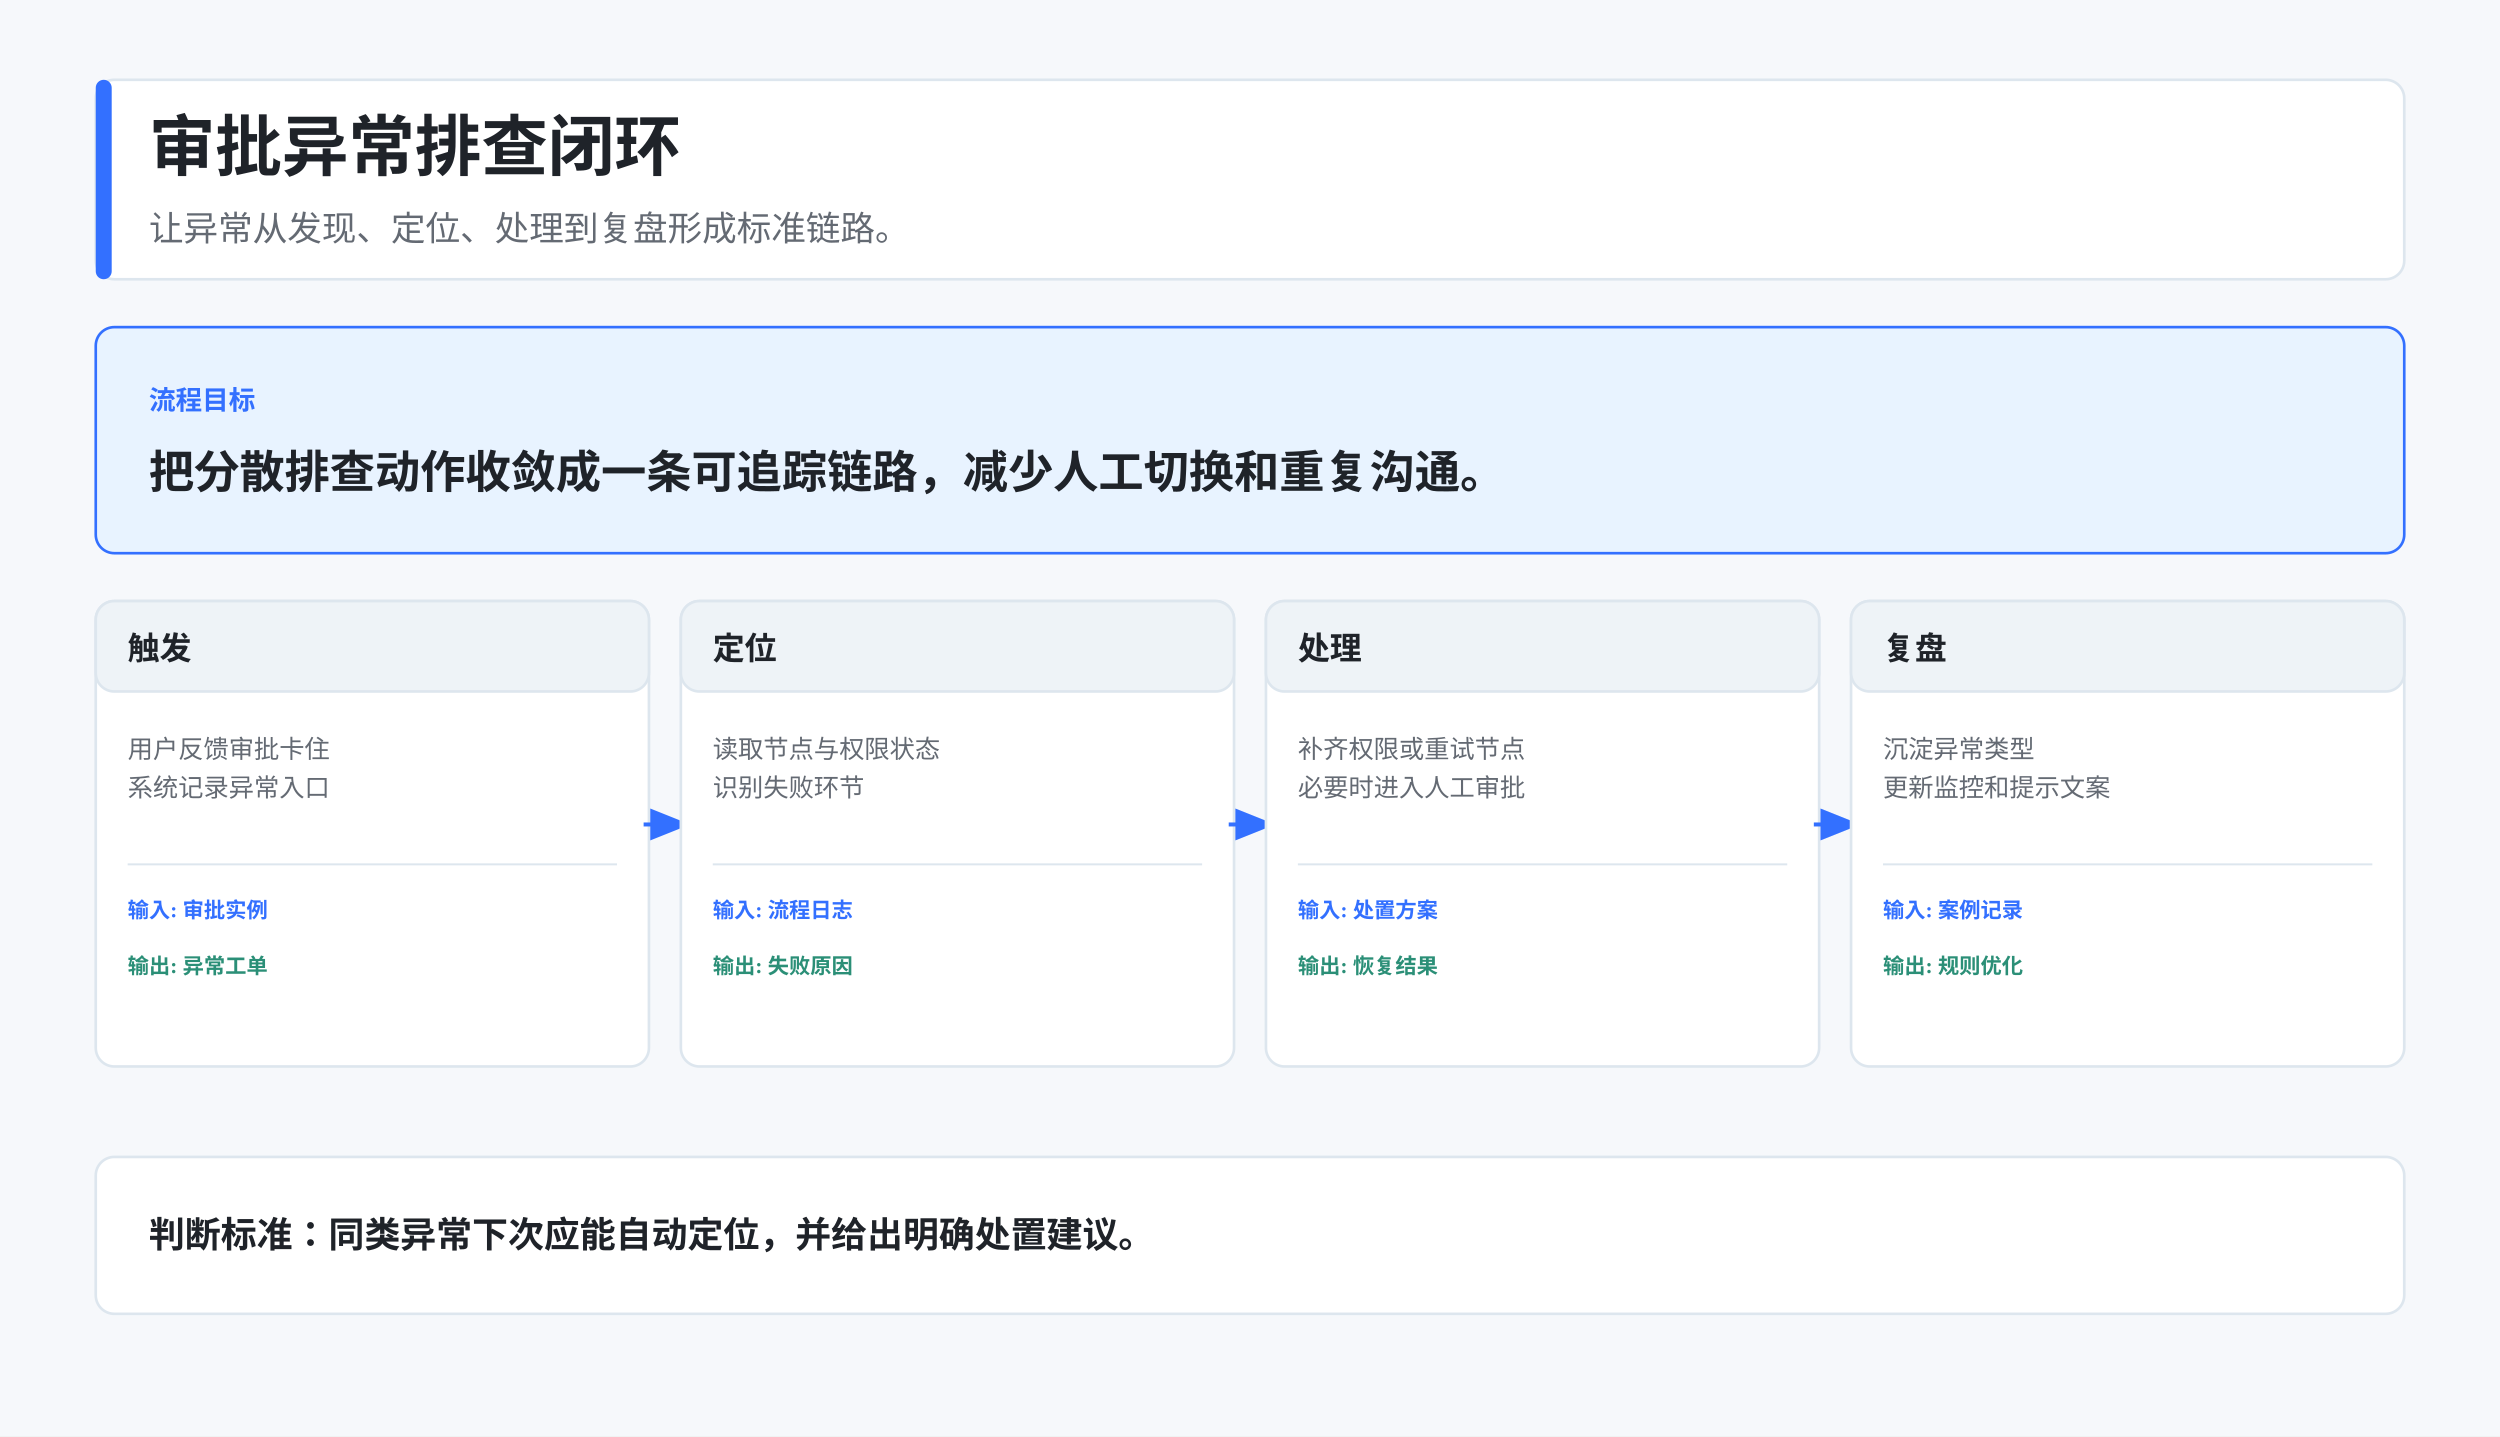
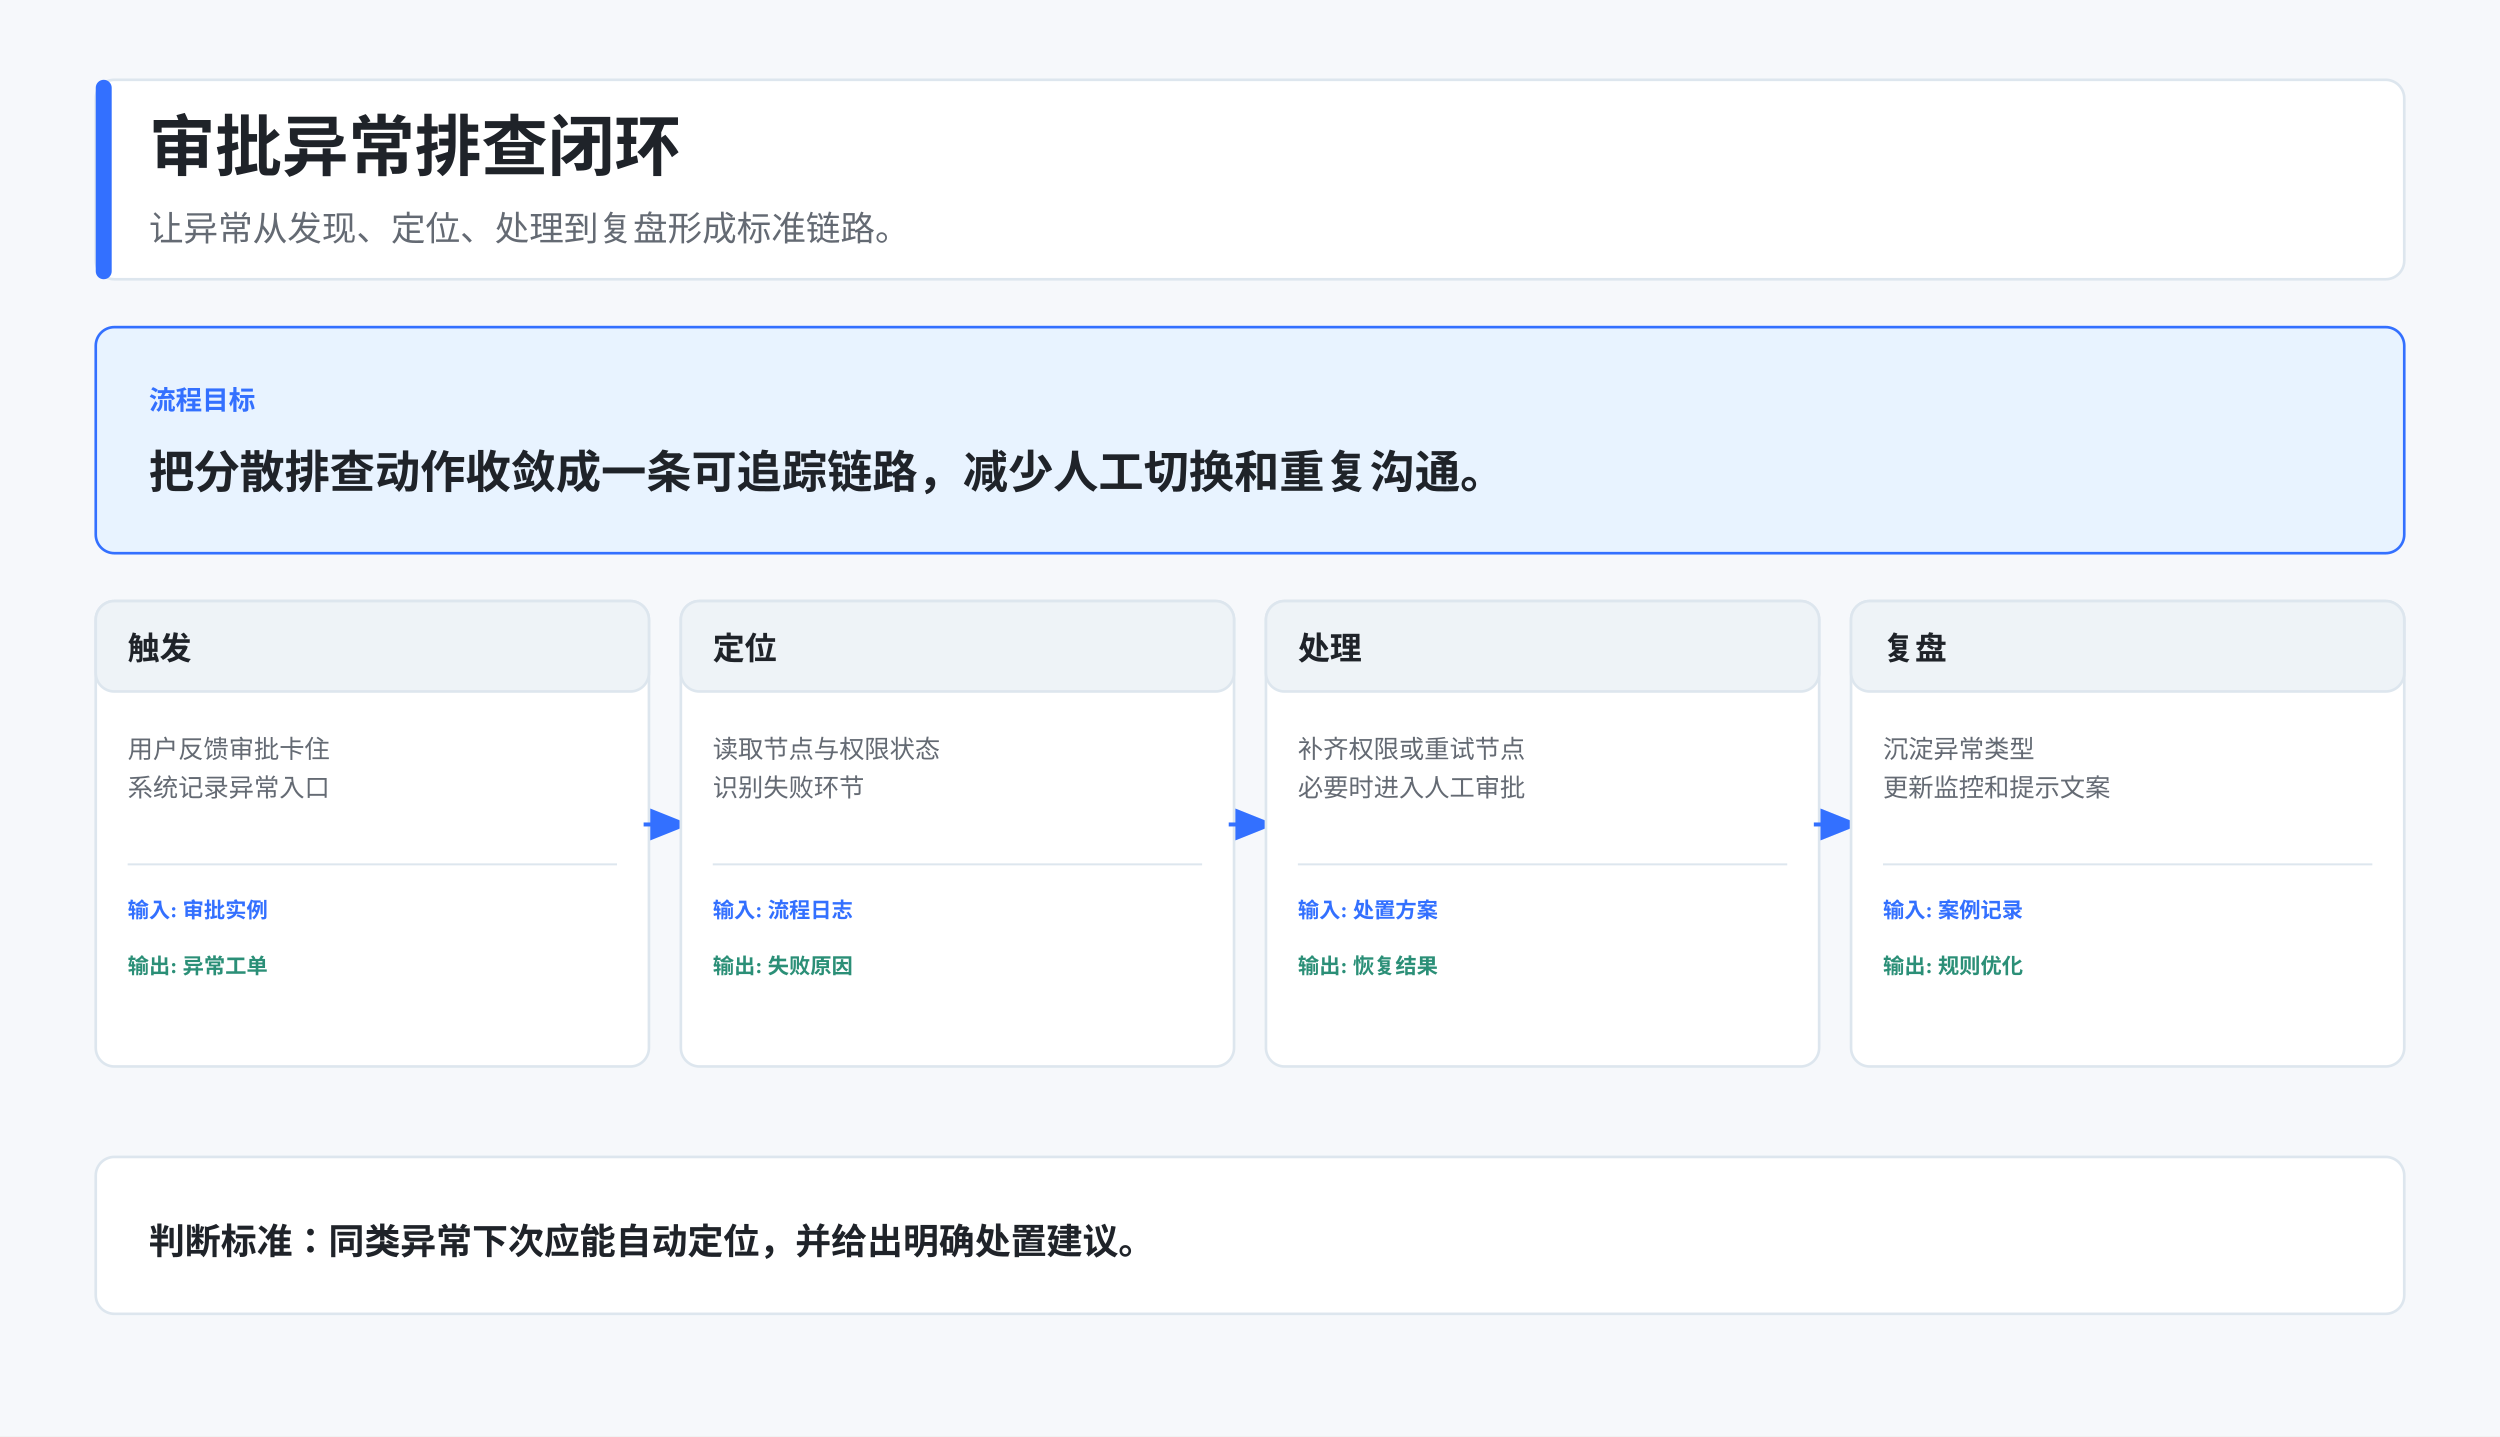
<svg xmlns="http://www.w3.org/2000/svg" width="1880" height="1080" viewBox="0 0 1880 1080">
  <defs>
    <marker id="arrow" markerWidth="12" markerHeight="12" refX="9" refY="4" orient="auto" markerUnits="strokeWidth">
      <path d="M0 0 L10 4 L0 8 z" fill="#3370FF" />
    </marker>
  </defs>
  <rect x="0" y="0" width="1880" height="1080" fill="#F6F8FB" />
  <rect x="72" y="60" width="1736" height="150" rx="14" fill="#FFFFFF" stroke="#DDE6EE" stroke-width="2" />
  <rect x="72" y="60" width="12" height="150" rx="6" fill="#3370FF" />
  <text x="112" y="128" font-size="50" fill="#1F2329" font-weight="700">
    <tspan x="112" dy="0">审批异常排查闭环</tspan>
  </text>
  <text x="112" y="181" font-size="26" fill="#646A73" font-weight="400">
    <tspan x="112" dy="0">让异常从发现、定位、处理到复盘形成标准链路。</tspan>
  </text>
  <rect x="72" y="246" width="1736" height="170" rx="14" fill="#E8F3FF" stroke="#3370FF" stroke-width="2" />
  <text x="112" y="308" font-size="20" fill="#3370FF" font-weight="700">
    <tspan x="112" dy="0">流程目标</tspan>
  </text>
  <text x="112" y="367" font-size="34" fill="#1F2329" font-weight="700">
    <tspan x="112" dy="0">把分散排查动作收敛成一条可追踪链路，减少人工切换和重复沟通。</tspan>
  </text>
  <rect x="72" y="452" width="416" height="350" rx="14" fill="#FFFFFF" stroke="#DDE6EE" stroke-width="2" />
  <rect x="72" y="452" width="416" height="68" rx="14" fill="#EEF3F7" stroke="#DDE6EE" stroke-width="2" />
  <text x="96" y="496" font-size="24" fill="#1F2329" font-weight="700">
    <tspan x="96" dy="0">触发</tspan>
  </text>
  <text x="96" y="570" font-size="19" fill="#646A73" font-weight="400">
    <tspan x="96" dy="0">用户反馈审批卡住</tspan>
    <tspan x="96" dy="29">系统记录异常入口</tspan>
  </text>
  <line x1="96" y1="650" x2="464" y2="650" stroke="#DDE6EE" stroke-width="1.5" />
  <text x="96" y="690" font-size="16" fill="#3370FF" font-weight="700">
    <tspan x="96" dy="0">输入: 审批实例</tspan>
  </text>
  <text x="96" y="732" font-size="16" fill="#2B8F77" font-weight="700">
    <tspan x="96" dy="0">输出: 异常工单</tspan>
  </text>
  <line x1="484" y1="620" x2="516" y2="620" stroke="#3370FF" stroke-width="3" marker-end="url(#arrow)" />
  <rect x="512" y="452" width="416" height="350" rx="14" fill="#FFFFFF" stroke="#DDE6EE" stroke-width="2" />
  <rect x="512" y="452" width="416" height="68" rx="14" fill="#EEF3F7" stroke="#DDE6EE" stroke-width="2" />
  <text x="536" y="496" font-size="24" fill="#1F2329" font-weight="700">
    <tspan x="536" dy="0">定位</tspan>
  </text>
  <text x="536" y="570" font-size="19" fill="#646A73" font-weight="400">
    <tspan x="536" dy="0">读取节点与权限状态</tspan>
    <tspan x="536" dy="29">识别失败环节</tspan>
  </text>
  <line x1="536" y1="650" x2="904" y2="650" stroke="#DDE6EE" stroke-width="1.5" />
  <text x="536" y="690" font-size="16" fill="#3370FF" font-weight="700">
    <tspan x="536" dy="0">输入: 流程日志</tspan>
  </text>
  <text x="536" y="732" font-size="16" fill="#2B8F77" font-weight="700">
    <tspan x="536" dy="0">输出: 失败原因</tspan>
  </text>
  <line x1="924" y1="620" x2="956" y2="620" stroke="#3370FF" stroke-width="3" marker-end="url(#arrow)" />
  <rect x="952" y="452" width="416" height="350" rx="14" fill="#FFFFFF" stroke="#DDE6EE" stroke-width="2" />
  <rect x="952" y="452" width="416" height="68" rx="14" fill="#EEF3F7" stroke="#DDE6EE" stroke-width="2" />
  <text x="976" y="496" font-size="24" fill="#1F2329" font-weight="700">
    <tspan x="976" dy="0">处理</tspan>
  </text>
  <text x="976" y="570" font-size="19" fill="#646A73" font-weight="400">
    <tspan x="976" dy="0">补齐权限或重试节点</tspan>
    <tspan x="976" dy="29">必要时进入人工审批</tspan>
  </text>
  <line x1="976" y1="650" x2="1344" y2="650" stroke="#DDE6EE" stroke-width="1.5" />
  <text x="976" y="690" font-size="16" fill="#3370FF" font-weight="700">
    <tspan x="976" dy="0">输入: 处置方案</tspan>
  </text>
  <text x="976" y="732" font-size="16" fill="#2B8F77" font-weight="700">
    <tspan x="976" dy="0">输出: 恢复结果</tspan>
  </text>
  <line x1="1364" y1="620" x2="1396" y2="620" stroke="#3370FF" stroke-width="3" marker-end="url(#arrow)" />
  <rect x="1392" y="452" width="416" height="350" rx="14" fill="#FFFFFF" stroke="#DDE6EE" stroke-width="2" />
  <rect x="1392" y="452" width="416" height="68" rx="14" fill="#EEF3F7" stroke="#DDE6EE" stroke-width="2" />
  <text x="1416" y="496" font-size="24" fill="#1F2329" font-weight="700">
    <tspan x="1416" dy="0">复盘</tspan>
  </text>
  <text x="1416" y="570" font-size="19" fill="#646A73" font-weight="400">
    <tspan x="1416" dy="0">沉淀异常类型</tspan>
    <tspan x="1416" dy="29">更新监控和提示文案</tspan>
  </text>
  <line x1="1416" y1="650" x2="1784" y2="650" stroke="#DDE6EE" stroke-width="1.5" />
  <text x="1416" y="690" font-size="16" fill="#3370FF" font-weight="700">
    <tspan x="1416" dy="0">输入: 案例记录</tspan>
  </text>
  <text x="1416" y="732" font-size="16" fill="#2B8F77" font-weight="700">
    <tspan x="1416" dy="0">输出: 规则优化</tspan>
  </text>
  <rect x="72" y="870" width="1736" height="118" rx="14" fill="#FFFFFF" stroke="#DDE6EE" stroke-width="2" />
-   <text x="112" y="938" font-size="27" fill="#1F2329" font-weight="700">
+   <text x="112" y="943" font-size="27" fill="#1F2329" font-weight="700">
    <tspan x="112" dy="0">判断标准：同类异常下次应能自动定位，并给出明确处置建议。</tspan>
  </text>
</svg>
